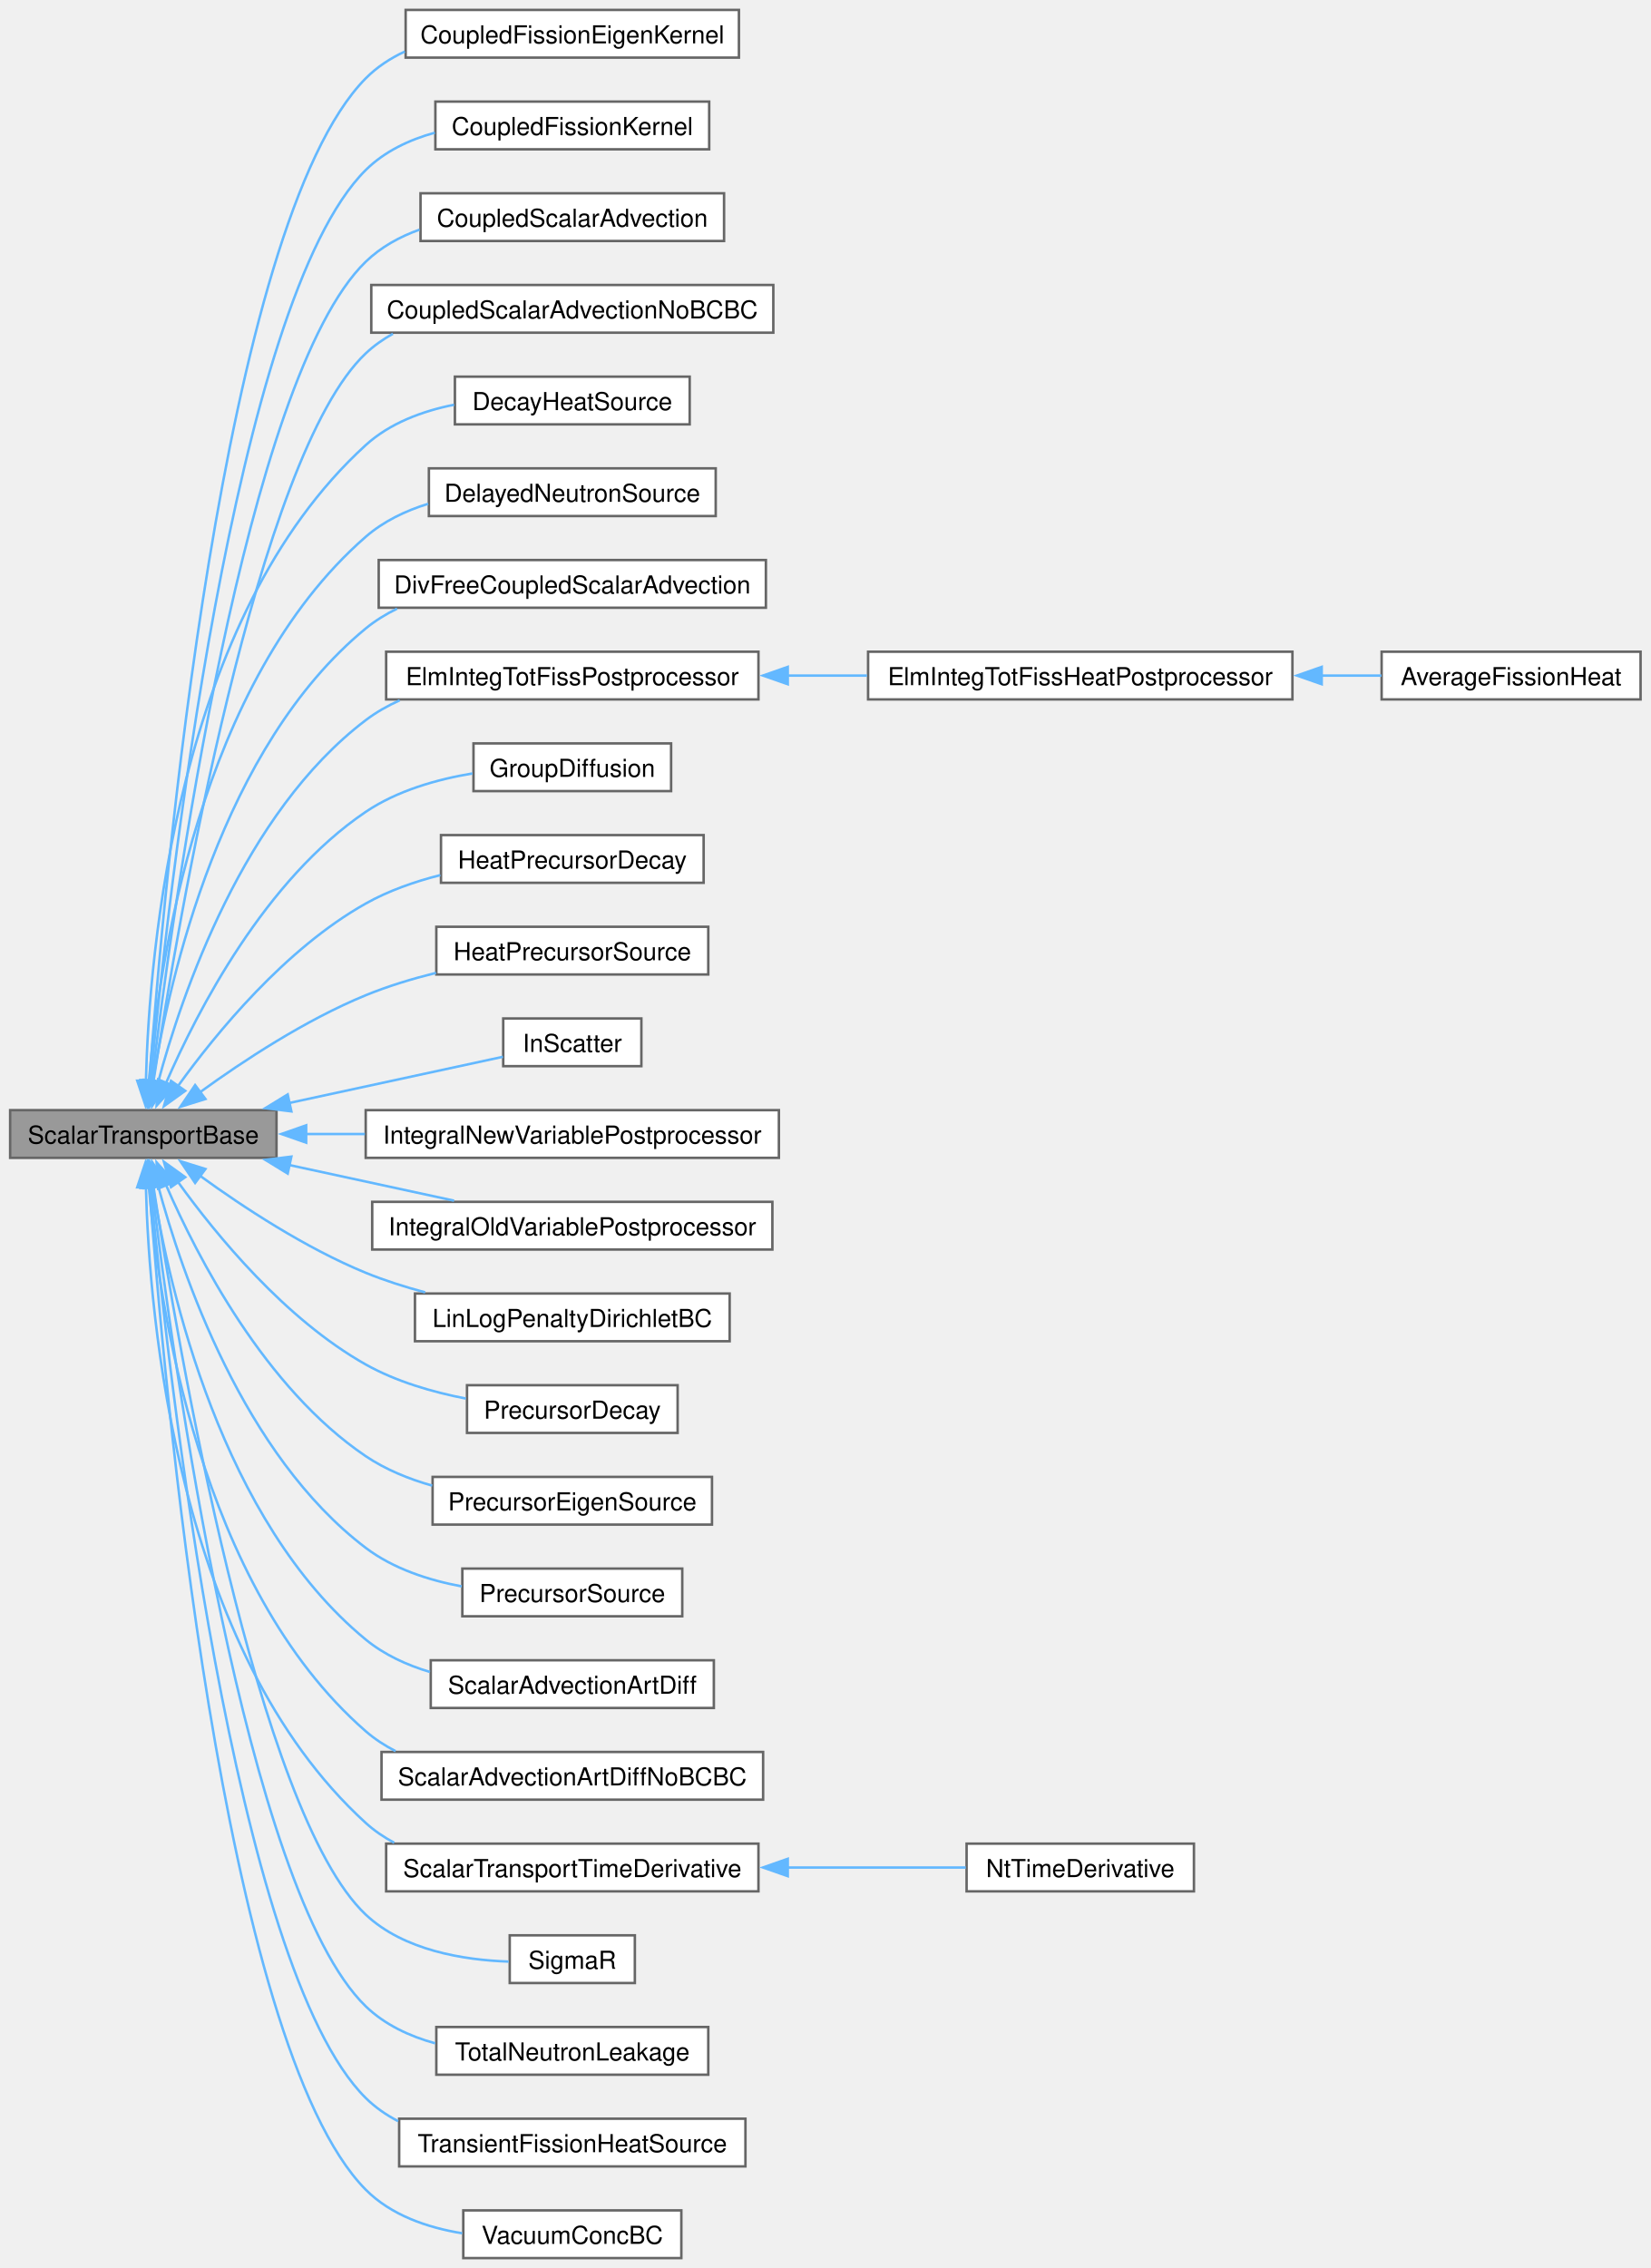
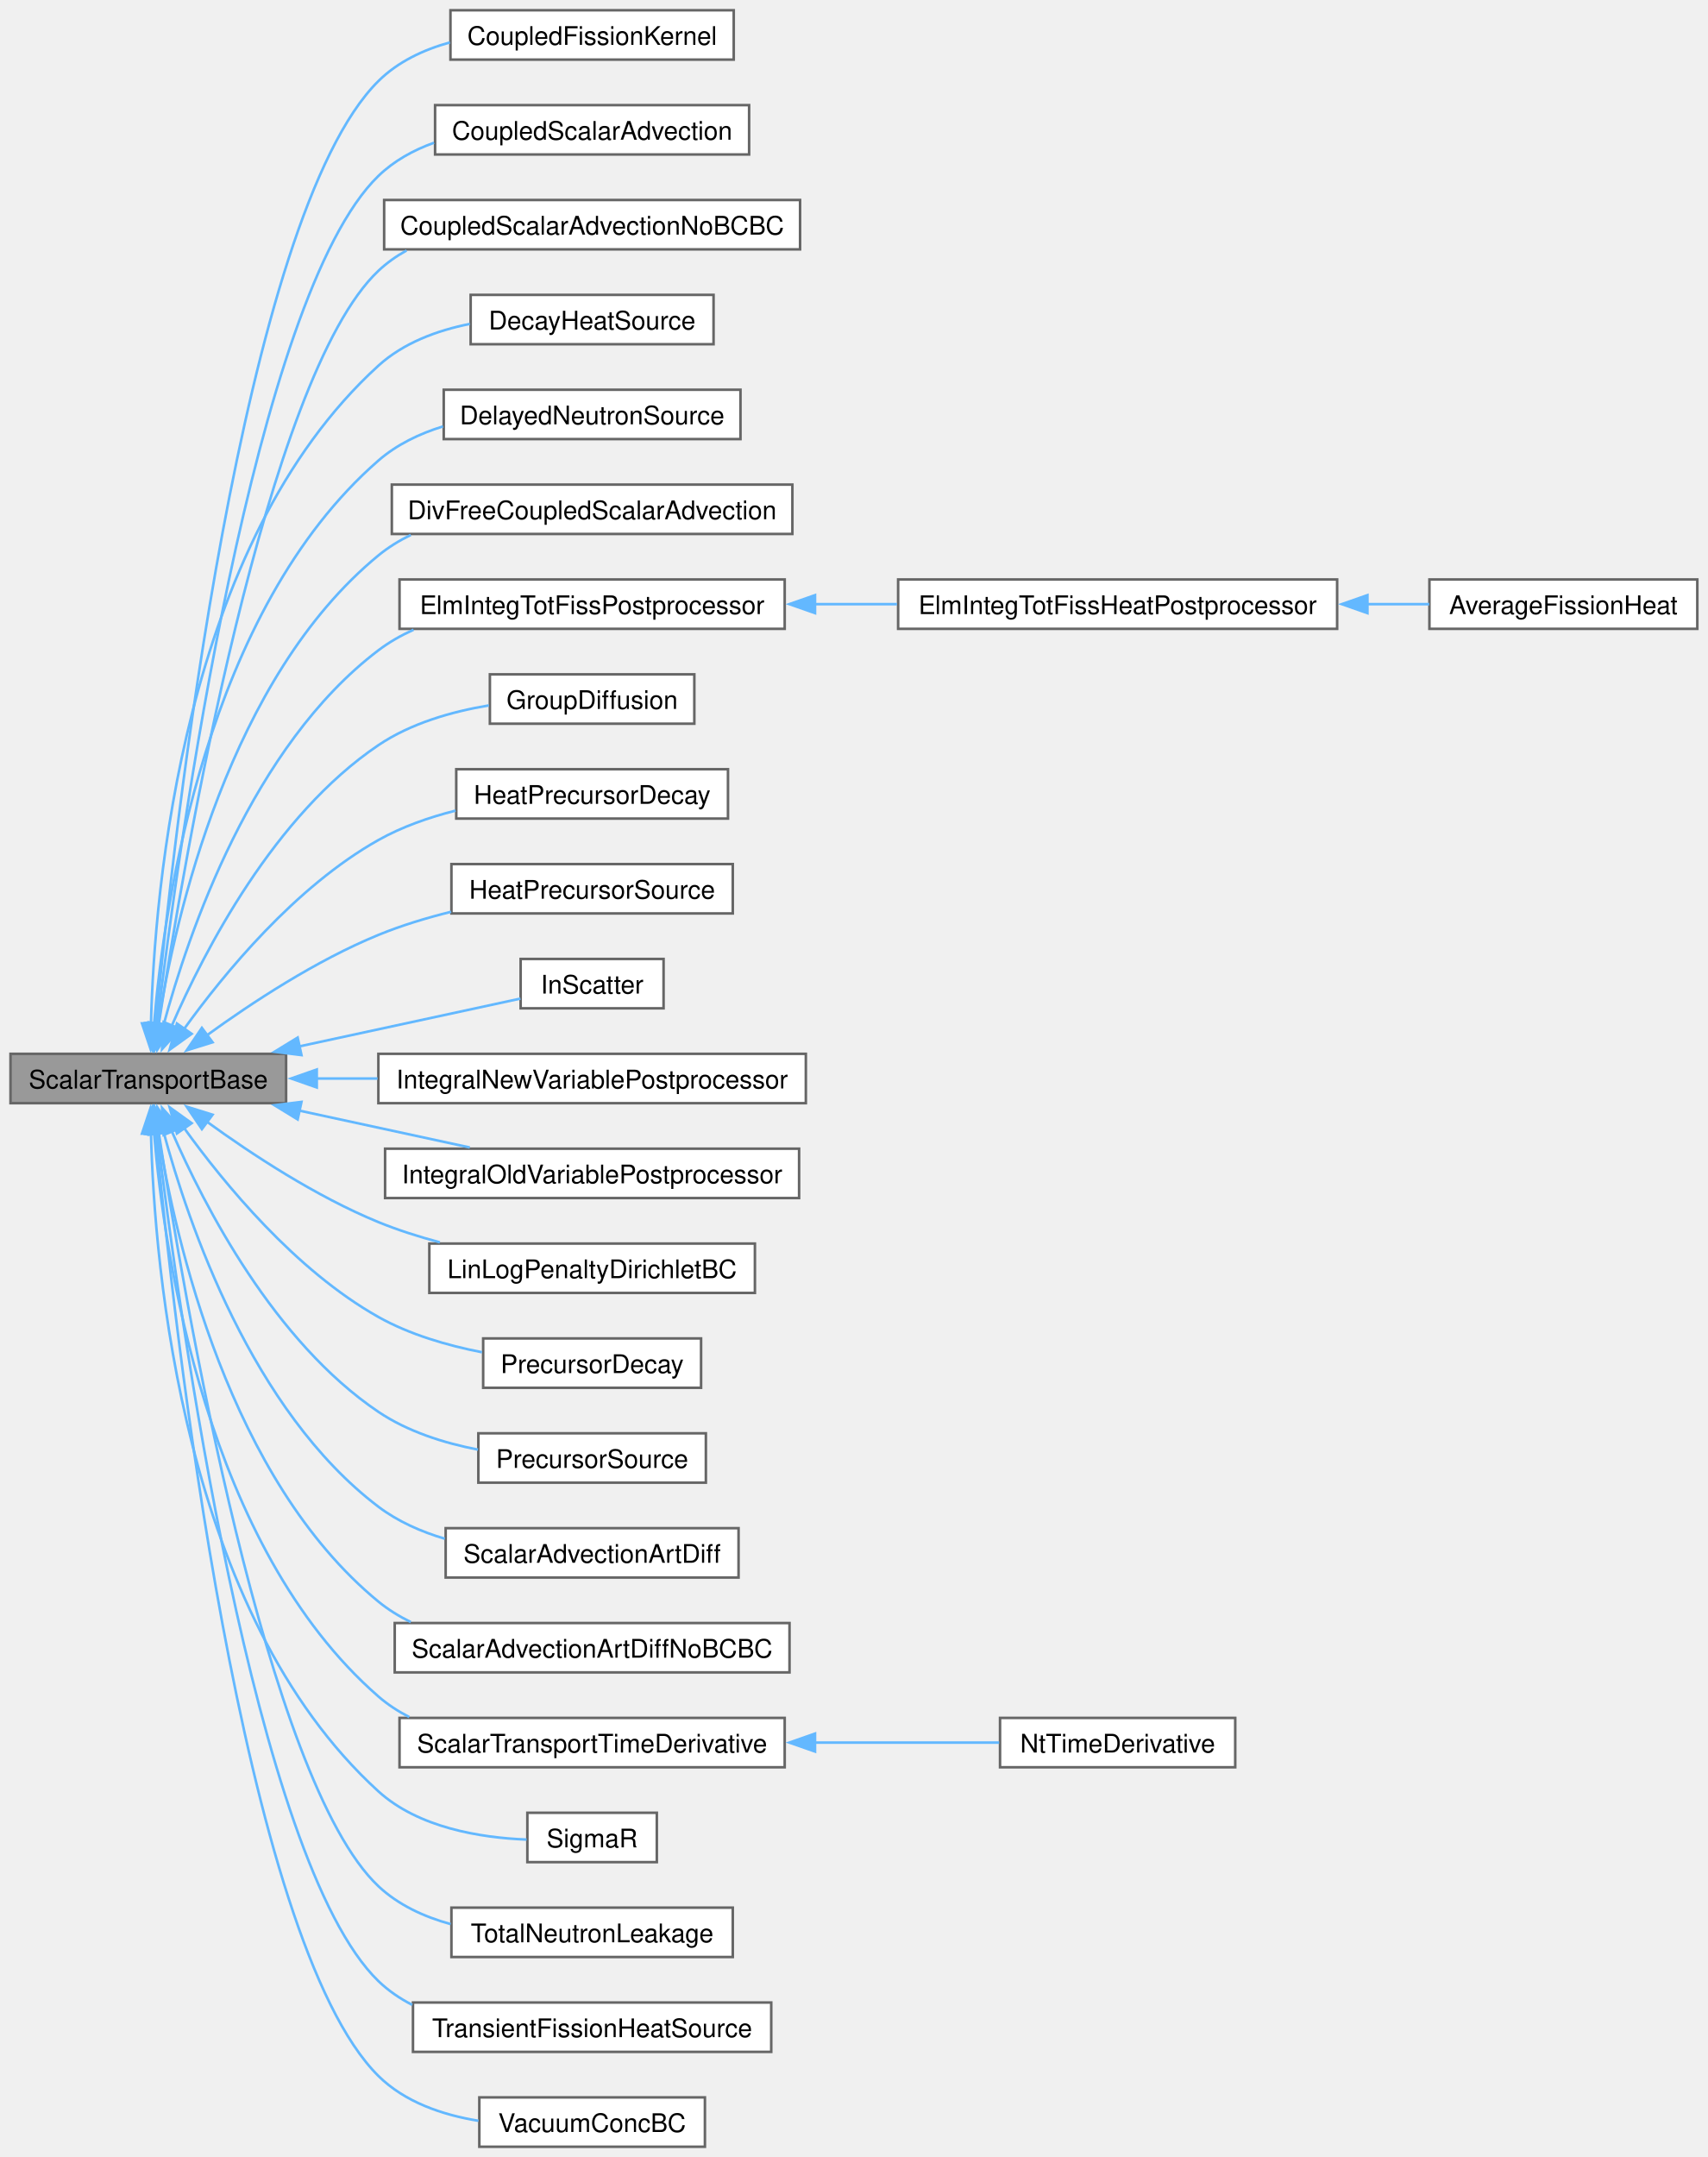
- <svg xmlns="http://www.w3.org/2000/svg" xmlns:xlink="http://www.w3.org/1999/xlink" width="666pt" height="915pt" viewBox="0.00 0.00 666.00 915.25">
-   <g id="graph0" class="graph" transform="scale(1 1) rotate(0) translate(4 911.25)">
+ <svg xmlns="http://www.w3.org/2000/svg" xmlns:xlink="http://www.w3.org/1999/xlink" width="666pt" height="841pt" viewBox="0.00 0.00 666.00 841.25">
+   <g id="graph0" class="graph" transform="scale(1 1) rotate(0) translate(4 837.25)">
    <g id="Node000001" class="node">
      <g id="a_Node000001">
        <a xlink:title=" ">
-           <polygon fill="#999999" stroke="#666666" points="107.5,-463.25 0,-463.25 0,-444 107.5,-444 107.5,-463.25" />
-           <text text-anchor="middle" x="53.75" y="-449.75" font-family="Helvetica,sans-Serif" font-size="10.00">ScalarTransportBase</text>
+           <polygon fill="#999999" stroke="#666666" points="107.5,-426.25 0,-426.25 0,-407 107.5,-407 107.5,-426.25" />
+           <text text-anchor="middle" x="53.75" y="-412.75" font-family="Helvetica,sans-Serif" font-size="10.00">ScalarTransportBase</text>
        </a>
      </g>
    </g>
    <g id="Node000002" class="node">
      <g id="a_Node000002">
-         <a xlink:href="class_coupled_fission_eigen_kernel.html" target="_top" xlink:title=" ">
-           <polygon fill="white" stroke="#666666" points="294.12,-907.25 159.62,-907.25 159.62,-888 294.12,-888 294.12,-907.25" />
-           <text text-anchor="middle" x="226.88" y="-893.75" font-family="Helvetica,sans-Serif" font-size="10.00">CoupledFissionEigenKernel</text>
+         <a xlink:href="class_coupled_fission_kernel.html" target="_top" xlink:title=" ">
+           <polygon fill="white" stroke="#666666" points="282.12,-833.25 171.62,-833.25 171.62,-814 282.12,-814 282.12,-833.25" />
+           <text text-anchor="middle" x="226.88" y="-819.75" font-family="Helvetica,sans-Serif" font-size="10.00">CoupledFissionKernel</text>
        </a>
      </g>
    </g>
    <g id="edge1_Node000001_Node000002" class="edge">
      <g id="a_edge1_Node000001_Node000002">
        <a xlink:title=" ">
-           <path fill="none" stroke="#63b8ff" d="M56.18,-474.76C61.87,-552.49 85.47,-821.02 143.5,-879.62 148.03,-884.2 153.44,-887.74 159.29,-890.45" />
-           <polygon fill="#63b8ff" stroke="#63b8ff" points="59.69,-474.86 55.5,-465.13 52.71,-475.35 59.69,-474.86" />
+           <path fill="none" stroke="#63b8ff" d="M56.63,-437.78C63.59,-511.12 90.23,-752.85 143.5,-805.62 151.09,-813.15 161.05,-817.84 171.41,-820.71" />
+           <polygon fill="#63b8ff" stroke="#63b8ff" points="60.13,-437.61 55.73,-427.98 53.16,-438.25 60.13,-437.61" />
        </a>
      </g>
    </g>
    <g id="Node000003" class="node">
      <g id="a_Node000003">
-         <a xlink:href="class_coupled_fission_kernel.html" target="_top" xlink:title=" ">
-           <polygon fill="white" stroke="#666666" points="282.12,-870.25 171.62,-870.25 171.62,-851 282.12,-851 282.12,-870.25" />
-           <text text-anchor="middle" x="226.88" y="-856.75" font-family="Helvetica,sans-Serif" font-size="10.00">CoupledFissionKernel</text>
+         <a xlink:href="class_coupled_scalar_advection.html" target="_top" xlink:title=" ">
+           <polygon fill="white" stroke="#666666" points="288.12,-796.25 165.62,-796.25 165.62,-777 288.12,-777 288.12,-796.25" />
+           <text text-anchor="middle" x="226.88" y="-782.75" font-family="Helvetica,sans-Serif" font-size="10.00">CoupledScalarAdvection</text>
        </a>
      </g>
    </g>
    <g id="edge2_Node000001_Node000003" class="edge">
      <g id="a_edge2_Node000001_Node000003">
        <a xlink:title=" ">
-           <path fill="none" stroke="#63b8ff" d="M56.63,-474.78C63.59,-548.12 90.23,-789.85 143.5,-842.62 151.09,-850.15 161.05,-854.84 171.41,-857.71" />
-           <polygon fill="#63b8ff" stroke="#63b8ff" points="60.13,-474.61 55.73,-464.98 53.16,-475.25 60.13,-474.61" />
+           <path fill="none" stroke="#63b8ff" d="M57.2,-437.96C65.53,-506.86 95.02,-721.66 143.5,-768.62 149.6,-774.53 157.16,-778.69 165.21,-781.58" />
+           <polygon fill="#63b8ff" stroke="#63b8ff" points="60.68,-437.57 56.03,-428.05 53.72,-438.39 60.68,-437.57" />
        </a>
      </g>
    </g>
    <g id="Node000004" class="node">
      <g id="a_Node000004">
-         <a xlink:href="class_coupled_scalar_advection.html" target="_top" xlink:title=" ">
-           <polygon fill="white" stroke="#666666" points="288.12,-833.25 165.62,-833.25 165.62,-814 288.12,-814 288.12,-833.25" />
-           <text text-anchor="middle" x="226.88" y="-819.75" font-family="Helvetica,sans-Serif" font-size="10.00">CoupledScalarAdvection</text>
+         <a xlink:href="class_coupled_scalar_advection_no_b_c_b_c.html" target="_top" xlink:title=" ">
+           <polygon fill="white" stroke="#666666" points="308,-759.25 145.75,-759.25 145.75,-740 308,-740 308,-759.25" />
+           <text text-anchor="middle" x="226.88" y="-745.75" font-family="Helvetica,sans-Serif" font-size="10.00">CoupledScalarAdvectionNoBCBC</text>
        </a>
      </g>
    </g>
    <g id="edge3_Node000001_Node000004" class="edge">
      <g id="a_edge3_Node000001_Node000004">
        <a xlink:title=" ">
-           <path fill="none" stroke="#63b8ff" d="M57.2,-474.96C65.53,-543.86 95.02,-758.66 143.5,-805.62 149.6,-811.53 157.16,-815.69 165.21,-818.58" />
-           <polygon fill="#63b8ff" stroke="#63b8ff" points="60.68,-474.57 56.03,-465.05 53.72,-475.39 60.68,-474.57" />
+           <path fill="none" stroke="#63b8ff" d="M57.84,-437.77C67.6,-501.58 99.69,-690.34 143.5,-731.62 146.8,-734.74 150.51,-737.36 154.49,-739.56" />
+           <polygon fill="#63b8ff" stroke="#63b8ff" points="61.31,-437.32 56.37,-427.95 54.39,-438.36 61.31,-437.32" />
        </a>
      </g>
    </g>
    <g id="Node000005" class="node">
      <g id="a_Node000005">
-         <a xlink:href="class_coupled_scalar_advection_no_b_c_b_c.html" target="_top" xlink:title=" ">
-           <polygon fill="white" stroke="#666666" points="308,-796.25 145.75,-796.25 145.75,-777 308,-777 308,-796.25" />
-           <text text-anchor="middle" x="226.88" y="-782.75" font-family="Helvetica,sans-Serif" font-size="10.00">CoupledScalarAdvectionNoBCBC</text>
+         <a xlink:href="class_decay_heat_source.html" target="_top" xlink:title=" ">
+           <polygon fill="white" stroke="#666666" points="274.25,-722.25 179.5,-722.25 179.5,-703 274.25,-703 274.25,-722.25" />
+           <text text-anchor="middle" x="226.88" y="-708.75" font-family="Helvetica,sans-Serif" font-size="10.00">DecayHeatSource</text>
        </a>
      </g>
    </g>
    <g id="edge4_Node000001_Node000005" class="edge">
      <g id="a_edge4_Node000001_Node000005">
        <a xlink:title=" ">
-           <path fill="none" stroke="#63b8ff" d="M57.84,-474.77C67.6,-538.58 99.69,-727.34 143.5,-768.62 146.8,-771.74 150.51,-774.36 154.49,-776.56" />
-           <polygon fill="#63b8ff" stroke="#63b8ff" points="61.31,-474.32 56.37,-464.95 54.39,-475.36 61.31,-474.32" />
+           <path fill="none" stroke="#63b8ff" d="M54.79,-437.97C56.12,-490.18 67.17,-625.14 143.5,-694.62 153.24,-703.49 166.32,-708.35 179.17,-710.92" />
+           <polygon fill="#63b8ff" stroke="#63b8ff" points="58.29,-438.03 54.65,-428.08 51.29,-438.13 58.29,-438.03" />
        </a>
      </g>
    </g>
    <g id="Node000006" class="node">
      <g id="a_Node000006">
-         <a xlink:href="class_decay_heat_source.html" target="_top" xlink:title=" ">
-           <polygon fill="white" stroke="#666666" points="274.25,-759.25 179.5,-759.25 179.5,-740 274.25,-740 274.25,-759.25" />
-           <text text-anchor="middle" x="226.88" y="-745.75" font-family="Helvetica,sans-Serif" font-size="10.00">DecayHeatSource</text>
+         <a xlink:href="class_delayed_neutron_source.html" target="_top" xlink:title=" ">
+           <polygon fill="white" stroke="#666666" points="284.75,-685.25 169,-685.25 169,-666 284.75,-666 284.75,-685.25" />
+           <text text-anchor="middle" x="226.88" y="-671.75" font-family="Helvetica,sans-Serif" font-size="10.00">DelayedNeutronSource</text>
        </a>
      </g>
    </g>
    <g id="edge5_Node000001_Node000006" class="edge">
      <g id="a_edge5_Node000001_Node000006">
        <a xlink:title=" ">
-           <path fill="none" stroke="#63b8ff" d="M54.79,-474.97C56.12,-527.18 67.17,-662.14 143.5,-731.62 153.24,-740.49 166.32,-745.35 179.17,-747.92" />
-           <polygon fill="#63b8ff" stroke="#63b8ff" points="58.29,-475.03 54.65,-465.08 51.29,-475.13 58.29,-475.03" />
+           <path fill="none" stroke="#63b8ff" d="M56,-437.97C59.96,-485.22 76.35,-599.14 143.5,-657.62 150.68,-663.87 159.52,-668.11 168.72,-670.95" />
+           <polygon fill="#63b8ff" stroke="#63b8ff" points="59.49,-437.74 55.28,-428.01 52.51,-438.24 59.49,-437.74" />
        </a>
      </g>
    </g>
    <g id="Node000007" class="node">
      <g id="a_Node000007">
-         <a xlink:href="class_delayed_neutron_source.html" target="_top" xlink:title=" ">
-           <polygon fill="white" stroke="#666666" points="284.75,-722.25 169,-722.25 169,-703 284.75,-703 284.75,-722.25" />
-           <text text-anchor="middle" x="226.88" y="-708.75" font-family="Helvetica,sans-Serif" font-size="10.00">DelayedNeutronSource</text>
+         <a xlink:href="class_div_free_coupled_scalar_advection.html" target="_top" xlink:title=" ">
+           <polygon fill="white" stroke="#666666" points="305,-648.25 148.75,-648.25 148.75,-629 305,-629 305,-648.25" />
+           <text text-anchor="middle" x="226.88" y="-634.75" font-family="Helvetica,sans-Serif" font-size="10.00">DivFreeCoupledScalarAdvection</text>
        </a>
      </g>
    </g>
    <g id="edge6_Node000001_Node000007" class="edge">
      <g id="a_edge6_Node000001_Node000007">
        <a xlink:title=" ">
-           <path fill="none" stroke="#63b8ff" d="M56,-474.97C59.96,-522.22 76.35,-636.14 143.5,-694.62 150.68,-700.87 159.52,-705.11 168.72,-707.95" />
-           <polygon fill="#63b8ff" stroke="#63b8ff" points="59.49,-474.74 55.28,-465.01 52.51,-475.24 59.49,-474.74" />
+           <path fill="none" stroke="#63b8ff" d="M57.57,-437.81C64.31,-479.63 85.35,-572.85 143.5,-620.62 147.35,-623.78 151.62,-626.42 156.15,-628.62" />
+           <polygon fill="#63b8ff" stroke="#63b8ff" points="61.06,-437.47 56.13,-428.09 54.13,-438.49 61.06,-437.47" />
        </a>
      </g>
    </g>
    <g id="Node000008" class="node">
      <g id="a_Node000008">
-         <a xlink:href="class_div_free_coupled_scalar_advection.html" target="_top" xlink:title=" ">
-           <polygon fill="white" stroke="#666666" points="305,-685.25 148.75,-685.25 148.75,-666 305,-666 305,-685.25" />
-           <text text-anchor="middle" x="226.88" y="-671.75" font-family="Helvetica,sans-Serif" font-size="10.00">DivFreeCoupledScalarAdvection</text>
+         <a xlink:href="class_elm_integ_tot_fiss_postprocessor.html" target="_top" xlink:title=" ">
+           <polygon fill="white" stroke="#666666" points="302,-611.25 151.75,-611.25 151.75,-592 302,-592 302,-611.25" />
+           <text text-anchor="middle" x="226.88" y="-597.75" font-family="Helvetica,sans-Serif" font-size="10.00">ElmIntegTotFissPostprocessor</text>
        </a>
      </g>
    </g>
    <g id="edge7_Node000001_Node000008" class="edge">
      <g id="a_edge7_Node000001_Node000008">
        <a xlink:title=" ">
-           <path fill="none" stroke="#63b8ff" d="M57.57,-474.81C64.31,-516.63 85.35,-609.85 143.5,-657.62 147.35,-660.78 151.62,-663.42 156.15,-665.62" />
-           <polygon fill="#63b8ff" stroke="#63b8ff" points="61.06,-474.47 56.13,-465.09 54.13,-475.49 61.06,-474.47" />
-         </a>
-       </g>
-     </g>
-     <g id="Node000009" class="node">
-       <g id="a_Node000009">
-         <a xlink:href="class_elm_integ_tot_fiss_postprocessor.html" target="_top" xlink:title=" ">
-           <polygon fill="white" stroke="#666666" points="302,-648.25 151.75,-648.25 151.75,-629 302,-629 302,-648.25" />
-           <text text-anchor="middle" x="226.88" y="-634.75" font-family="Helvetica,sans-Serif" font-size="10.00">ElmIntegTotFissPostprocessor</text>
-         </a>
-       </g>
-     </g>
-     <g id="edge8_Node000001_Node000009" class="edge">
-       <g id="a_edge8_Node000001_Node000009">
-         <a xlink:title=" ">
-           <path fill="none" stroke="#63b8ff" d="M59.68,-474.39C69.31,-510.17 94.12,-583.18 143.5,-620.62 147.7,-623.81 152.35,-626.45 157.23,-628.65" />
-           <polygon fill="#63b8ff" stroke="#63b8ff" points="63.12,-473.71 57.27,-464.88 56.34,-475.43 63.12,-473.71" />
+           <path fill="none" stroke="#63b8ff" d="M59.68,-437.39C69.31,-473.17 94.12,-546.18 143.5,-583.62 147.7,-586.81 152.35,-589.45 157.23,-591.65" />
+           <polygon fill="#63b8ff" stroke="#63b8ff" points="63.12,-436.71 57.27,-427.88 56.34,-438.43 63.12,-436.71" />
+         </a>
+       </g>
+     </g>
+     <g id="Node000011" class="node">
+       <g id="a_Node000011">
+         <a xlink:href="class_group_diffusion.html" target="_top" xlink:title=" ">
+           <polygon fill="white" stroke="#666666" points="266.75,-574.25 187,-574.25 187,-555 266.75,-555 266.75,-574.25" />
+           <text text-anchor="middle" x="226.88" y="-560.75" font-family="Helvetica,sans-Serif" font-size="10.00">GroupDiffusion</text>
+         </a>
+       </g>
+     </g>
+     <g id="edge10_Node000001_Node000011" class="edge">
+       <g id="a_edge10_Node000001_Node000011">
+         <a xlink:title=" ">
+           <path fill="none" stroke="#63b8ff" d="M62.94,-437.26C75.62,-466.44 102.88,-519.22 143.5,-546.62 156.12,-555.14 172.08,-559.71 186.59,-562.13" />
+           <polygon fill="#63b8ff" stroke="#63b8ff" points="66.19,-435.96 59.11,-428.08 59.73,-438.65 66.19,-435.96" />
        </a>
      </g>
    </g>
    <g id="Node000012" class="node">
      <g id="a_Node000012">
-         <a xlink:href="class_group_diffusion.html" target="_top" xlink:title=" ">
-           <polygon fill="white" stroke="#666666" points="266.75,-611.25 187,-611.25 187,-592 266.75,-592 266.75,-611.25" />
-           <text text-anchor="middle" x="226.88" y="-597.75" font-family="Helvetica,sans-Serif" font-size="10.00">GroupDiffusion</text>
+         <a xlink:href="class_heat_precursor_decay.html" target="_top" xlink:title=" ">
+           <polygon fill="white" stroke="#666666" points="279.88,-537.25 173.88,-537.25 173.88,-518 279.88,-518 279.88,-537.25" />
+           <text text-anchor="middle" x="226.88" y="-523.75" font-family="Helvetica,sans-Serif" font-size="10.00">HeatPrecursorDecay</text>
        </a>
      </g>
    </g>
    <g id="edge11_Node000001_Node000012" class="edge">
      <g id="a_edge11_Node000001_Node000012">
        <a xlink:title=" ">
-           <path fill="none" stroke="#63b8ff" d="M62.94,-474.26C75.62,-503.44 102.88,-556.22 143.5,-583.62 156.12,-592.14 172.08,-596.71 186.59,-599.13" />
-           <polygon fill="#63b8ff" stroke="#63b8ff" points="66.19,-472.96 59.11,-465.08 59.73,-475.65 66.19,-472.96" />
+           <path fill="none" stroke="#63b8ff" d="M67.77,-436.02C83.23,-457.47 111.06,-491.4 143.5,-509.62 152.69,-514.79 163.22,-518.47 173.62,-521.1" />
+           <polygon fill="#63b8ff" stroke="#63b8ff" points="70.66,-434.05 62.07,-427.86 64.92,-438.06 70.66,-434.05" />
        </a>
      </g>
    </g>
    <g id="Node000013" class="node">
      <g id="a_Node000013">
-         <a xlink:href="class_heat_precursor_decay.html" target="_top" xlink:title=" ">
-           <polygon fill="white" stroke="#666666" points="279.88,-574.25 173.88,-574.25 173.88,-555 279.88,-555 279.88,-574.25" />
-           <text text-anchor="middle" x="226.88" y="-560.75" font-family="Helvetica,sans-Serif" font-size="10.00">HeatPrecursorDecay</text>
+         <a xlink:href="class_heat_precursor_source.html" target="_top" xlink:title=" ">
+           <polygon fill="white" stroke="#666666" points="281.75,-500.25 172,-500.25 172,-481 281.75,-481 281.75,-500.25" />
+           <text text-anchor="middle" x="226.88" y="-486.75" font-family="Helvetica,sans-Serif" font-size="10.00">HeatPrecursorSource</text>
        </a>
      </g>
    </g>
    <g id="edge12_Node000001_Node000013" class="edge">
      <g id="a_edge12_Node000001_Node000013">
        <a xlink:title=" ">
-           <path fill="none" stroke="#63b8ff" d="M67.77,-473.02C83.23,-494.47 111.06,-528.4 143.5,-546.62 152.69,-551.79 163.22,-555.47 173.62,-558.1" />
-           <polygon fill="#63b8ff" stroke="#63b8ff" points="70.66,-471.05 62.07,-464.86 64.92,-475.06 70.66,-471.05" />
+           <path fill="none" stroke="#63b8ff" d="M76.69,-433.53C93.96,-446.06 119.12,-462.63 143.5,-472.62 152.44,-476.29 162.25,-479.26 171.88,-481.65" />
+           <polygon fill="#63b8ff" stroke="#63b8ff" points="78.82,-430.75 68.71,-427.6 74.65,-436.37 78.82,-430.75" />
        </a>
      </g>
    </g>
    <g id="Node000014" class="node">
      <g id="a_Node000014">
-         <a xlink:href="class_heat_precursor_source.html" target="_top" xlink:title=" ">
-           <polygon fill="white" stroke="#666666" points="281.75,-537.25 172,-537.25 172,-518 281.75,-518 281.75,-537.25" />
-           <text text-anchor="middle" x="226.88" y="-523.75" font-family="Helvetica,sans-Serif" font-size="10.00">HeatPrecursorSource</text>
+         <a xlink:href="class_in_scatter.html" target="_top" xlink:title=" ">
+           <polygon fill="white" stroke="#666666" points="254.75,-463.25 199,-463.25 199,-444 254.75,-444 254.75,-463.25" />
+           <text text-anchor="middle" x="226.88" y="-449.75" font-family="Helvetica,sans-Serif" font-size="10.00">InScatter</text>
        </a>
      </g>
    </g>
    <g id="edge13_Node000001_Node000014" class="edge">
      <g id="a_edge13_Node000001_Node000014">
        <a xlink:title=" ">
-           <path fill="none" stroke="#63b8ff" d="M76.69,-470.53C93.96,-483.06 119.12,-499.63 143.5,-509.62 152.44,-513.29 162.25,-516.26 171.88,-518.65" />
-           <polygon fill="#63b8ff" stroke="#63b8ff" points="78.82,-467.75 68.71,-464.6 74.65,-473.37 78.82,-467.75" />
+           <path fill="none" stroke="#63b8ff" d="M112.44,-429.1C141.67,-435.42 175.78,-442.79 198.9,-447.79" />
+           <polygon fill="#63b8ff" stroke="#63b8ff" points="113.5,-425.75 102.99,-427.06 112.02,-432.59 113.5,-425.75" />
        </a>
      </g>
    </g>
    <g id="Node000015" class="node">
      <g id="a_Node000015">
-         <a xlink:href="class_in_scatter.html" target="_top" xlink:title=" ">
-           <polygon fill="white" stroke="#666666" points="254.75,-500.25 199,-500.25 199,-481 254.75,-481 254.75,-500.25" />
-           <text text-anchor="middle" x="226.88" y="-486.75" font-family="Helvetica,sans-Serif" font-size="10.00">InScatter</text>
+         <a xlink:href="class_integral_new_variable_postprocessor.html" target="_top" xlink:title=" ">
+           <polygon fill="white" stroke="#666666" points="310.25,-426.25 143.5,-426.25 143.5,-407 310.25,-407 310.25,-426.25" />
+           <text text-anchor="middle" x="226.88" y="-412.75" font-family="Helvetica,sans-Serif" font-size="10.00">IntegralNewVariablePostprocessor</text>
        </a>
      </g>
    </g>
    <g id="edge14_Node000001_Node000015" class="edge">
      <g id="a_edge14_Node000001_Node000015">
        <a xlink:title=" ">
-           <path fill="none" stroke="#63b8ff" d="M112.44,-466.1C141.67,-472.42 175.78,-479.79 198.9,-484.79" />
-           <polygon fill="#63b8ff" stroke="#63b8ff" points="113.5,-462.75 102.99,-464.06 112.02,-469.59 113.5,-462.75" />
+           <path fill="none" stroke="#63b8ff" d="M119.21,-416.62C127.04,-416.62 135.12,-416.62 143.17,-416.62" />
+           <polygon fill="#63b8ff" stroke="#63b8ff" points="119.47,-413.13 109.47,-416.63 119.47,-420.13 119.47,-413.13" />
        </a>
      </g>
    </g>
    <g id="Node000016" class="node">
      <g id="a_Node000016">
-         <a xlink:href="class_integral_new_variable_postprocessor.html" target="_top" xlink:title=" ">
-           <polygon fill="white" stroke="#666666" points="310.25,-463.25 143.5,-463.25 143.5,-444 310.25,-444 310.25,-463.25" />
-           <text text-anchor="middle" x="226.88" y="-449.75" font-family="Helvetica,sans-Serif" font-size="10.00">IntegralNewVariablePostprocessor</text>
+         <a xlink:href="class_integral_old_variable_postprocessor.html" target="_top" xlink:title=" ">
+           <polygon fill="white" stroke="#666666" points="307.62,-389.25 146.12,-389.25 146.12,-370 307.62,-370 307.62,-389.25" />
+           <text text-anchor="middle" x="226.88" y="-375.75" font-family="Helvetica,sans-Serif" font-size="10.00">IntegralOldVariablePostprocessor</text>
        </a>
      </g>
    </g>
    <g id="edge15_Node000001_Node000016" class="edge">
      <g id="a_edge15_Node000001_Node000016">
        <a xlink:title=" ">
-           <path fill="none" stroke="#63b8ff" d="M119.21,-453.62C127.04,-453.62 135.12,-453.62 143.17,-453.62" />
-           <polygon fill="#63b8ff" stroke="#63b8ff" points="119.47,-450.13 109.47,-453.63 119.47,-457.13 119.47,-450.13" />
+           <path fill="none" stroke="#63b8ff" d="M112.57,-404.12C134.26,-399.43 158.62,-394.17 179.17,-389.72" />
+           <polygon fill="#63b8ff" stroke="#63b8ff" points="112.02,-400.66 102.99,-406.19 113.5,-407.5 112.02,-400.66" />
        </a>
      </g>
    </g>
    <g id="Node000017" class="node">
      <g id="a_Node000017">
-         <a xlink:href="class_integral_old_variable_postprocessor.html" target="_top" xlink:title=" ">
-           <polygon fill="white" stroke="#666666" points="307.62,-426.25 146.12,-426.25 146.12,-407 307.62,-407 307.62,-426.25" />
-           <text text-anchor="middle" x="226.88" y="-412.75" font-family="Helvetica,sans-Serif" font-size="10.00">IntegralOldVariablePostprocessor</text>
+         <a xlink:href="class_lin_log_penalty_dirichlet_b_c.html" target="_top" xlink:title=" ">
+           <polygon fill="white" stroke="#666666" points="290.38,-352.25 163.38,-352.25 163.38,-333 290.38,-333 290.38,-352.25" />
+           <text text-anchor="middle" x="226.88" y="-338.75" font-family="Helvetica,sans-Serif" font-size="10.00">LinLogPenaltyDirichletBC</text>
        </a>
      </g>
    </g>
    <g id="edge16_Node000001_Node000017" class="edge">
      <g id="a_edge16_Node000001_Node000017">
        <a xlink:title=" ">
-           <path fill="none" stroke="#63b8ff" d="M112.57,-441.12C134.26,-436.43 158.62,-431.17 179.17,-426.72" />
-           <polygon fill="#63b8ff" stroke="#63b8ff" points="112.02,-437.66 102.99,-443.19 113.5,-444.5 112.02,-437.66" />
+           <path fill="none" stroke="#63b8ff" d="M76.69,-399.72C93.96,-387.19 119.12,-370.62 143.5,-360.62 151.09,-357.52 159.29,-354.91 167.49,-352.72" />
+           <polygon fill="#63b8ff" stroke="#63b8ff" points="74.65,-396.88 68.71,-405.65 78.82,-402.5 74.65,-396.88" />
        </a>
      </g>
    </g>
    <g id="Node000018" class="node">
      <g id="a_Node000018">
-         <a xlink:href="class_lin_log_penalty_dirichlet_b_c.html" target="_top" xlink:title=" ">
-           <polygon fill="white" stroke="#666666" points="290.38,-389.25 163.38,-389.25 163.38,-370 290.38,-370 290.38,-389.25" />
-           <text text-anchor="middle" x="226.88" y="-375.75" font-family="Helvetica,sans-Serif" font-size="10.00">LinLogPenaltyDirichletBC</text>
+         <a xlink:href="class_precursor_decay.html" target="_top" xlink:title=" ">
+           <polygon fill="white" stroke="#666666" points="269.38,-315.25 184.38,-315.25 184.38,-296 269.38,-296 269.38,-315.25" />
+           <text text-anchor="middle" x="226.88" y="-301.75" font-family="Helvetica,sans-Serif" font-size="10.00">PrecursorDecay</text>
        </a>
      </g>
    </g>
    <g id="edge17_Node000001_Node000018" class="edge">
      <g id="a_edge17_Node000001_Node000018">
        <a xlink:title=" ">
-           <path fill="none" stroke="#63b8ff" d="M76.69,-436.72C93.96,-424.19 119.12,-407.62 143.5,-397.62 151.09,-394.52 159.29,-391.91 167.49,-389.72" />
-           <polygon fill="#63b8ff" stroke="#63b8ff" points="74.65,-433.88 68.71,-442.65 78.82,-439.5 74.65,-433.88" />
+           <path fill="none" stroke="#63b8ff" d="M67.77,-397.23C83.23,-375.78 111.06,-341.85 143.5,-323.62 155.75,-316.74 170.4,-312.49 183.92,-309.86" />
+           <polygon fill="#63b8ff" stroke="#63b8ff" points="64.92,-395.19 62.07,-405.39 70.66,-399.2 64.92,-395.19" />
        </a>
      </g>
    </g>
    <g id="Node000019" class="node">
      <g id="a_Node000019">
-         <a xlink:href="class_precursor_decay.html" target="_top" xlink:title=" ">
-           <polygon fill="white" stroke="#666666" points="269.38,-352.25 184.38,-352.25 184.38,-333 269.38,-333 269.38,-352.25" />
-           <text text-anchor="middle" x="226.88" y="-338.75" font-family="Helvetica,sans-Serif" font-size="10.00">PrecursorDecay</text>
-         </a>
-       </g>
-     </g>
-     <g id="edge18_Node000001_Node000019" class="edge">
-       <g id="a_edge18_Node000001_Node000019">
-         <a xlink:title=" ">
-           <path fill="none" stroke="#63b8ff" d="M67.77,-434.23C83.23,-412.78 111.06,-378.85 143.5,-360.62 155.75,-353.74 170.4,-349.49 183.92,-346.86" />
-           <polygon fill="#63b8ff" stroke="#63b8ff" points="64.92,-432.19 62.07,-442.39 70.66,-436.2 64.92,-432.19" />
-         </a>
-       </g>
-     </g>
-     <g id="Node000020" class="node">
-       <g id="a_Node000020">
-         <a xlink:href="class_precursor_eigen_source.html" target="_top" xlink:title=" ">
-           <polygon fill="white" stroke="#666666" points="283.25,-315.25 170.5,-315.25 170.5,-296 283.25,-296 283.25,-315.25" />
-           <text text-anchor="middle" x="226.88" y="-301.75" font-family="Helvetica,sans-Serif" font-size="10.00">PrecursorEigenSource</text>
-         </a>
-       </g>
-     </g>
-     <g id="edge19_Node000001_Node000020" class="edge">
-       <g id="a_edge19_Node000001_Node000020">
-         <a xlink:title=" ">
-           <path fill="none" stroke="#63b8ff" d="M62.94,-432.99C75.62,-403.81 102.88,-351.03 143.5,-323.62 151.51,-318.22 160.86,-314.41 170.34,-311.72" />
-           <polygon fill="#63b8ff" stroke="#63b8ff" points="59.73,-431.6 59.11,-442.17 66.19,-434.29 59.73,-431.6" />
-         </a>
-       </g>
-     </g>
-     <g id="Node000021" class="node">
-       <g id="a_Node000021">
        <a xlink:href="class_precursor_source.html" target="_top" xlink:title=" ">
          <polygon fill="white" stroke="#666666" points="271.25,-278.25 182.5,-278.25 182.5,-259 271.25,-259 271.25,-278.25" />
          <text text-anchor="middle" x="226.88" y="-264.75" font-family="Helvetica,sans-Serif" font-size="10.00">PrecursorSource</text>
        </a>
      </g>
    </g>
-     <g id="edge20_Node000001_Node000021" class="edge">
-       <g id="a_edge20_Node000001_Node000021">
-         <a xlink:title=" ">
-           <path fill="none" stroke="#63b8ff" d="M59.68,-432.86C69.31,-397.08 94.12,-324.07 143.5,-286.62 154.58,-278.22 168.78,-273.58 182.26,-271.06" />
-           <polygon fill="#63b8ff" stroke="#63b8ff" points="56.34,-431.82 57.27,-442.37 63.12,-433.54 56.34,-431.82" />
-         </a>
-       </g>
-     </g>
-     <g id="Node000022" class="node">
-       <g id="a_Node000022">
+     <g id="edge18_Node000001_Node000019" class="edge">
+       <g id="a_edge18_Node000001_Node000019">
+         <a xlink:title=" ">
+           <path fill="none" stroke="#63b8ff" d="M62.94,-395.99C75.62,-366.81 102.88,-314.03 143.5,-286.62 154.91,-278.93 169.04,-274.46 182.37,-271.88" />
+           <polygon fill="#63b8ff" stroke="#63b8ff" points="59.73,-394.6 59.11,-405.17 66.19,-397.29 59.73,-394.6" />
+         </a>
+       </g>
+     </g>
+     <g id="Node000020" class="node">
+       <g id="a_Node000020">
        <a xlink:href="class_scalar_advection_art_diff.html" target="_top" xlink:title=" ">
          <polygon fill="white" stroke="#666666" points="284,-241.25 169.75,-241.25 169.75,-222 284,-222 284,-241.25" />
          <text text-anchor="middle" x="226.88" y="-227.75" font-family="Helvetica,sans-Serif" font-size="10.00">ScalarAdvectionArtDiff</text>
        </a>
      </g>
    </g>
-     <g id="edge21_Node000001_Node000022" class="edge">
-       <g id="a_edge21_Node000001_Node000022">
-         <a xlink:title=" ">
-           <path fill="none" stroke="#63b8ff" d="M57.57,-432.44C64.31,-390.62 85.35,-297.4 143.5,-249.62 150.96,-243.49 160.06,-239.32 169.44,-236.52" />
-           <polygon fill="#63b8ff" stroke="#63b8ff" points="54.13,-431.76 56.13,-442.16 61.06,-432.78 54.13,-431.76" />
-         </a>
-       </g>
-     </g>
-     <g id="Node000023" class="node">
-       <g id="a_Node000023">
+     <g id="edge19_Node000001_Node000020" class="edge">
+       <g id="a_edge19_Node000001_Node000020">
+         <a xlink:title=" ">
+           <path fill="none" stroke="#63b8ff" d="M59.68,-395.86C69.31,-360.08 94.12,-287.07 143.5,-249.62 151.08,-243.88 160.12,-239.89 169.4,-237.13" />
+           <polygon fill="#63b8ff" stroke="#63b8ff" points="56.34,-394.82 57.27,-405.37 63.12,-396.54 56.34,-394.82" />
+         </a>
+       </g>
+     </g>
+     <g id="Node000021" class="node">
+       <g id="a_Node000021">
        <a xlink:href="class_scalar_advection_art_diff_no_b_c_b_c.html" target="_top" xlink:title=" ">
          <polygon fill="white" stroke="#666666" points="303.88,-204.25 149.88,-204.25 149.88,-185 303.88,-185 303.88,-204.25" />
          <text text-anchor="middle" x="226.88" y="-190.75" font-family="Helvetica,sans-Serif" font-size="10.00">ScalarAdvectionArtDiffNoBCBC</text>
        </a>
      </g>
    </g>
-     <g id="edge22_Node000001_Node000023" class="edge">
-       <g id="a_edge22_Node000001_Node000023">
-         <a xlink:title=" ">
-           <path fill="none" stroke="#63b8ff" d="M56,-432.28C59.96,-385.03 76.35,-271.11 143.5,-212.62 147.14,-209.45 151.22,-206.8 155.55,-204.58" />
-           <polygon fill="#63b8ff" stroke="#63b8ff" points="52.51,-432.01 55.28,-442.24 59.49,-432.51 52.51,-432.01" />
-         </a>
-       </g>
-     </g>
-     <g id="Node000024" class="node">
-       <g id="a_Node000024">
+     <g id="edge20_Node000001_Node000021" class="edge">
+       <g id="a_edge20_Node000001_Node000021">
+         <a xlink:title=" ">
+           <path fill="none" stroke="#63b8ff" d="M57.57,-395.44C64.31,-353.62 85.35,-260.4 143.5,-212.62 147.35,-209.47 151.62,-206.83 156.15,-204.63" />
+           <polygon fill="#63b8ff" stroke="#63b8ff" points="54.13,-394.76 56.13,-405.16 61.06,-395.78 54.13,-394.76" />
+         </a>
+       </g>
+     </g>
+     <g id="Node000022" class="node">
+       <g id="a_Node000022">
        <a xlink:href="class_scalar_transport_time_derivative.html" target="_top" xlink:title=" ">
          <polygon fill="white" stroke="#666666" points="302,-167.25 151.75,-167.25 151.75,-148 302,-148 302,-167.25" />
          <text text-anchor="middle" x="226.88" y="-153.75" font-family="Helvetica,sans-Serif" font-size="10.00">ScalarTransportTimeDerivative</text>
        </a>
      </g>
    </g>
-     <g id="edge23_Node000001_Node000024" class="edge">
-       <g id="a_edge23_Node000001_Node000024">
-         <a xlink:title=" ">
-           <path fill="none" stroke="#63b8ff" d="M54.79,-432.28C56.12,-380.07 67.17,-245.11 143.5,-175.62 146.96,-172.47 150.85,-169.83 155,-167.61" />
-           <polygon fill="#63b8ff" stroke="#63b8ff" points="51.29,-432.12 54.65,-442.17 58.29,-432.22 51.29,-432.12" />
-         </a>
-       </g>
-     </g>
-     <g id="Node000026" class="node">
-       <g id="a_Node000026">
+     <g id="edge21_Node000001_Node000022" class="edge">
+       <g id="a_edge21_Node000001_Node000022">
+         <a xlink:title=" ">
+           <path fill="none" stroke="#63b8ff" d="M56,-395.28C59.96,-348.03 76.35,-234.11 143.5,-175.62 147.14,-172.45 151.22,-169.8 155.55,-167.58" />
+           <polygon fill="#63b8ff" stroke="#63b8ff" points="52.51,-395.01 55.28,-405.24 59.49,-395.51 52.51,-395.01" />
+         </a>
+       </g>
+     </g>
+     <g id="Node000024" class="node">
+       <g id="a_Node000024">
        <a xlink:href="class_sigma_r.html" target="_top" xlink:title=" ">
          <polygon fill="white" stroke="#666666" points="252.12,-130.25 201.62,-130.25 201.62,-111 252.12,-111 252.12,-130.25" />
          <text text-anchor="middle" x="226.88" y="-116.75" font-family="Helvetica,sans-Serif" font-size="10.00">SigmaR</text>
        </a>
      </g>
    </g>
-     <g id="edge25_Node000001_Node000026" class="edge">
-       <g id="a_edge25_Node000001_Node000026">
-         <a xlink:title=" ">
-           <path fill="none" stroke="#63b8ff" d="M57.84,-432.48C67.6,-368.67 99.69,-179.91 143.5,-138.62 158.84,-124.17 182.99,-120.28 201.18,-119.65" />
-           <polygon fill="#63b8ff" stroke="#63b8ff" points="54.39,-431.89 56.37,-442.3 61.31,-432.93 54.39,-431.89" />
-         </a>
-       </g>
-     </g>
-     <g id="Node000027" class="node">
-       <g id="a_Node000027">
+     <g id="edge23_Node000001_Node000024" class="edge">
+       <g id="a_edge23_Node000001_Node000024">
+         <a xlink:title=" ">
+           <path fill="none" stroke="#63b8ff" d="M54.79,-395.28C56.12,-343.07 67.17,-208.11 143.5,-138.62 159.09,-124.44 183.2,-120.51 201.32,-119.8" />
+           <polygon fill="#63b8ff" stroke="#63b8ff" points="51.29,-395.12 54.65,-405.17 58.29,-395.22 51.29,-395.12" />
+         </a>
+       </g>
+     </g>
+     <g id="Node000025" class="node">
+       <g id="a_Node000025">
        <a xlink:href="class_total_neutron_leakage.html" target="_top" xlink:title=" ">
          <polygon fill="white" stroke="#666666" points="281.75,-93.25 172,-93.25 172,-74 281.75,-74 281.75,-93.25" />
          <text text-anchor="middle" x="226.88" y="-79.75" font-family="Helvetica,sans-Serif" font-size="10.00">TotalNeutronLeakage</text>
        </a>
      </g>
    </g>
-     <g id="edge26_Node000001_Node000027" class="edge">
-       <g id="a_edge26_Node000001_Node000027">
-         <a xlink:title=" ">
-           <path fill="none" stroke="#63b8ff" d="M57.2,-432.29C65.53,-363.39 95.02,-148.59 143.5,-101.62 151.18,-94.19 161.17,-89.53 171.54,-86.67" />
-           <polygon fill="#63b8ff" stroke="#63b8ff" points="53.72,-431.86 56.03,-442.2 60.68,-432.68 53.72,-431.86" />
-         </a>
-       </g>
-     </g>
-     <g id="Node000028" class="node">
-       <g id="a_Node000028">
+     <g id="edge24_Node000001_Node000025" class="edge">
+       <g id="a_edge24_Node000001_Node000025">
+         <a xlink:title=" ">
+           <path fill="none" stroke="#63b8ff" d="M57.84,-395.48C67.6,-331.67 99.69,-142.91 143.5,-101.62 151.28,-94.3 161.32,-89.68 171.7,-86.83" />
+           <polygon fill="#63b8ff" stroke="#63b8ff" points="54.39,-394.89 56.37,-405.3 61.31,-395.93 54.39,-394.89" />
+         </a>
+       </g>
+     </g>
+     <g id="Node000026" class="node">
+       <g id="a_Node000026">
        <a xlink:href="class_transient_fission_heat_source.html" target="_top" xlink:title=" ">
          <polygon fill="white" stroke="#666666" points="296.75,-56.25 157,-56.25 157,-37 296.75,-37 296.75,-56.25" />
          <text text-anchor="middle" x="226.88" y="-42.75" font-family="Helvetica,sans-Serif" font-size="10.00">TransientFissionHeatSource</text>
        </a>
      </g>
    </g>
-     <g id="edge27_Node000001_Node000028" class="edge">
-       <g id="a_edge27_Node000001_Node000028">
-         <a xlink:title=" ">
-           <path fill="none" stroke="#63b8ff" d="M56.63,-432.47C63.59,-359.13 90.23,-117.4 143.5,-64.62 147.35,-60.81 151.8,-57.73 156.61,-55.24" />
-           <polygon fill="#63b8ff" stroke="#63b8ff" points="53.16,-432 55.73,-442.27 60.13,-432.64 53.16,-432" />
-         </a>
-       </g>
-     </g>
-     <g id="Node000029" class="node">
-       <g id="a_Node000029">
+     <g id="edge25_Node000001_Node000026" class="edge">
+       <g id="a_edge25_Node000001_Node000026">
+         <a xlink:title=" ">
+           <path fill="none" stroke="#63b8ff" d="M57.2,-395.29C65.53,-326.39 95.02,-111.59 143.5,-64.62 147.39,-60.86 151.88,-57.8 156.71,-55.33" />
+           <polygon fill="#63b8ff" stroke="#63b8ff" points="53.72,-394.86 56.03,-405.2 60.68,-395.68 53.72,-394.86" />
+         </a>
+       </g>
+     </g>
+     <g id="Node000027" class="node">
+       <g id="a_Node000027">
        <a xlink:href="class_vacuum_conc_b_c.html" target="_top" xlink:title=" ">
          <polygon fill="white" stroke="#666666" points="270.88,-19.25 182.88,-19.25 182.88,0 270.88,0 270.88,-19.25" />
          <text text-anchor="middle" x="226.88" y="-5.75" font-family="Helvetica,sans-Serif" font-size="10.00">VacuumConcBC</text>
        </a>
      </g>
    </g>
-     <g id="edge28_Node000001_Node000029" class="edge">
-       <g id="a_edge28_Node000001_Node000029">
-         <a xlink:title=" ">
-           <path fill="none" stroke="#63b8ff" d="M56.18,-432.49C61.87,-354.76 85.47,-86.23 143.5,-27.62 153.7,-17.33 168.33,-12.3 182.44,-10.01" />
-           <polygon fill="#63b8ff" stroke="#63b8ff" points="52.71,-431.9 55.5,-442.12 59.69,-432.39 52.71,-431.9" />
+     <g id="edge26_Node000001_Node000027" class="edge">
+       <g id="a_edge26_Node000001_Node000027">
+         <a xlink:title=" ">
+           <path fill="none" stroke="#63b8ff" d="M56.63,-395.47C63.59,-322.13 90.23,-80.4 143.5,-27.62 153.79,-17.42 168.45,-12.42 182.55,-10.12" />
+           <polygon fill="#63b8ff" stroke="#63b8ff" points="53.16,-395 55.73,-405.27 60.13,-395.64 53.16,-395" />
+         </a>
+       </g>
+     </g>
+     <g id="Node000009" class="node">
+       <g id="a_Node000009">
+         <a xlink:href="class_elm_integ_tot_fiss_heat_postprocessor.html" target="_top" xlink:title=" ">
+           <polygon fill="white" stroke="#666666" points="517.5,-611.25 346.25,-611.25 346.25,-592 517.5,-592 517.5,-611.25" />
+           <text text-anchor="middle" x="431.88" y="-597.75" font-family="Helvetica,sans-Serif" font-size="10.00">ElmIntegTotFissHeatPostprocessor</text>
+         </a>
+       </g>
+     </g>
+     <g id="edge8_Node000008_Node000009" class="edge">
+       <g id="a_edge8_Node000008_Node000009">
+         <a xlink:title=" ">
+           <path fill="none" stroke="#63b8ff" d="M313.72,-601.62C324.34,-601.62 335.19,-601.62 345.8,-601.62" />
+           <polygon fill="#63b8ff" stroke="#63b8ff" points="313.83,-598.13 303.83,-601.63 313.83,-605.13 313.83,-598.13" />
        </a>
      </g>
    </g>
    <g id="Node000010" class="node">
      <g id="a_Node000010">
-         <a xlink:href="class_elm_integ_tot_fiss_heat_postprocessor.html" target="_top" xlink:title=" ">
-           <polygon fill="white" stroke="#666666" points="517.5,-648.25 346.25,-648.25 346.25,-629 517.5,-629 517.5,-648.25" />
-           <text text-anchor="middle" x="431.88" y="-634.75" font-family="Helvetica,sans-Serif" font-size="10.00">ElmIntegTotFissHeatPostprocessor</text>
+         <a xlink:href="class_average_fission_heat.html" target="_top" xlink:title=" ">
+           <polygon fill="white" stroke="#666666" points="658,-611.25 553.5,-611.25 553.5,-592 658,-592 658,-611.25" />
+           <text text-anchor="middle" x="605.75" y="-597.75" font-family="Helvetica,sans-Serif" font-size="10.00">AverageFissionHeat</text>
        </a>
      </g>
    </g>
    <g id="edge9_Node000009_Node000010" class="edge">
      <g id="a_edge9_Node000009_Node000010">
        <a xlink:title=" ">
-           <path fill="none" stroke="#63b8ff" d="M313.72,-638.62C324.34,-638.62 335.19,-638.62 345.8,-638.62" />
-           <polygon fill="#63b8ff" stroke="#63b8ff" points="313.83,-635.13 303.83,-638.63 313.83,-642.13 313.83,-635.13" />
-         </a>
-       </g>
-     </g>
-     <g id="Node000011" class="node">
-       <g id="a_Node000011">
-         <a xlink:href="class_average_fission_heat.html" target="_top" xlink:title=" ">
-           <polygon fill="white" stroke="#666666" points="658,-648.25 553.5,-648.25 553.5,-629 658,-629 658,-648.25" />
-           <text text-anchor="middle" x="605.75" y="-634.75" font-family="Helvetica,sans-Serif" font-size="10.00">AverageFissionHeat</text>
-         </a>
-       </g>
-     </g>
-     <g id="edge10_Node000010_Node000011" class="edge">
-       <g id="a_edge10_Node000010_Node000011">
-         <a xlink:title=" ">
-           <path fill="none" stroke="#63b8ff" d="M529.2,-638.62C537.52,-638.62 545.71,-638.62 553.44,-638.62" />
-           <polygon fill="#63b8ff" stroke="#63b8ff" points="529.32,-635.13 519.32,-638.63 529.32,-642.13 529.32,-635.13" />
-         </a>
-       </g>
-     </g>
-     <g id="Node000025" class="node">
-       <g id="a_Node000025">
+           <path fill="none" stroke="#63b8ff" d="M529.2,-601.62C537.52,-601.62 545.71,-601.62 553.44,-601.62" />
+           <polygon fill="#63b8ff" stroke="#63b8ff" points="529.32,-598.13 519.32,-601.63 529.32,-605.13 529.32,-598.13" />
+         </a>
+       </g>
+     </g>
+     <g id="Node000023" class="node">
+       <g id="a_Node000023">
        <a xlink:href="class_nt_time_derivative.html" target="_top" xlink:title=" ">
          <polygon fill="white" stroke="#666666" points="477.75,-167.25 386,-167.25 386,-148 477.75,-148 477.75,-167.25" />
          <text text-anchor="middle" x="431.88" y="-153.75" font-family="Helvetica,sans-Serif" font-size="10.00">NtTimeDerivative</text>
        </a>
      </g>
    </g>
-     <g id="edge24_Node000024_Node000025" class="edge">
-       <g id="a_edge24_Node000024_Node000025">
+     <g id="edge22_Node000022_Node000023" class="edge">
+       <g id="a_edge22_Node000022_Node000023">
        <a xlink:title=" ">
          <path fill="none" stroke="#63b8ff" d="M313.58,-157.62C338.36,-157.62 364.42,-157.62 385.67,-157.62" />
          <polygon fill="#63b8ff" stroke="#63b8ff" points="313.83,-154.13 303.83,-157.63 313.83,-161.13 313.83,-154.13" />
        </a>
      </g>
    </g>
  </g>
</svg>
